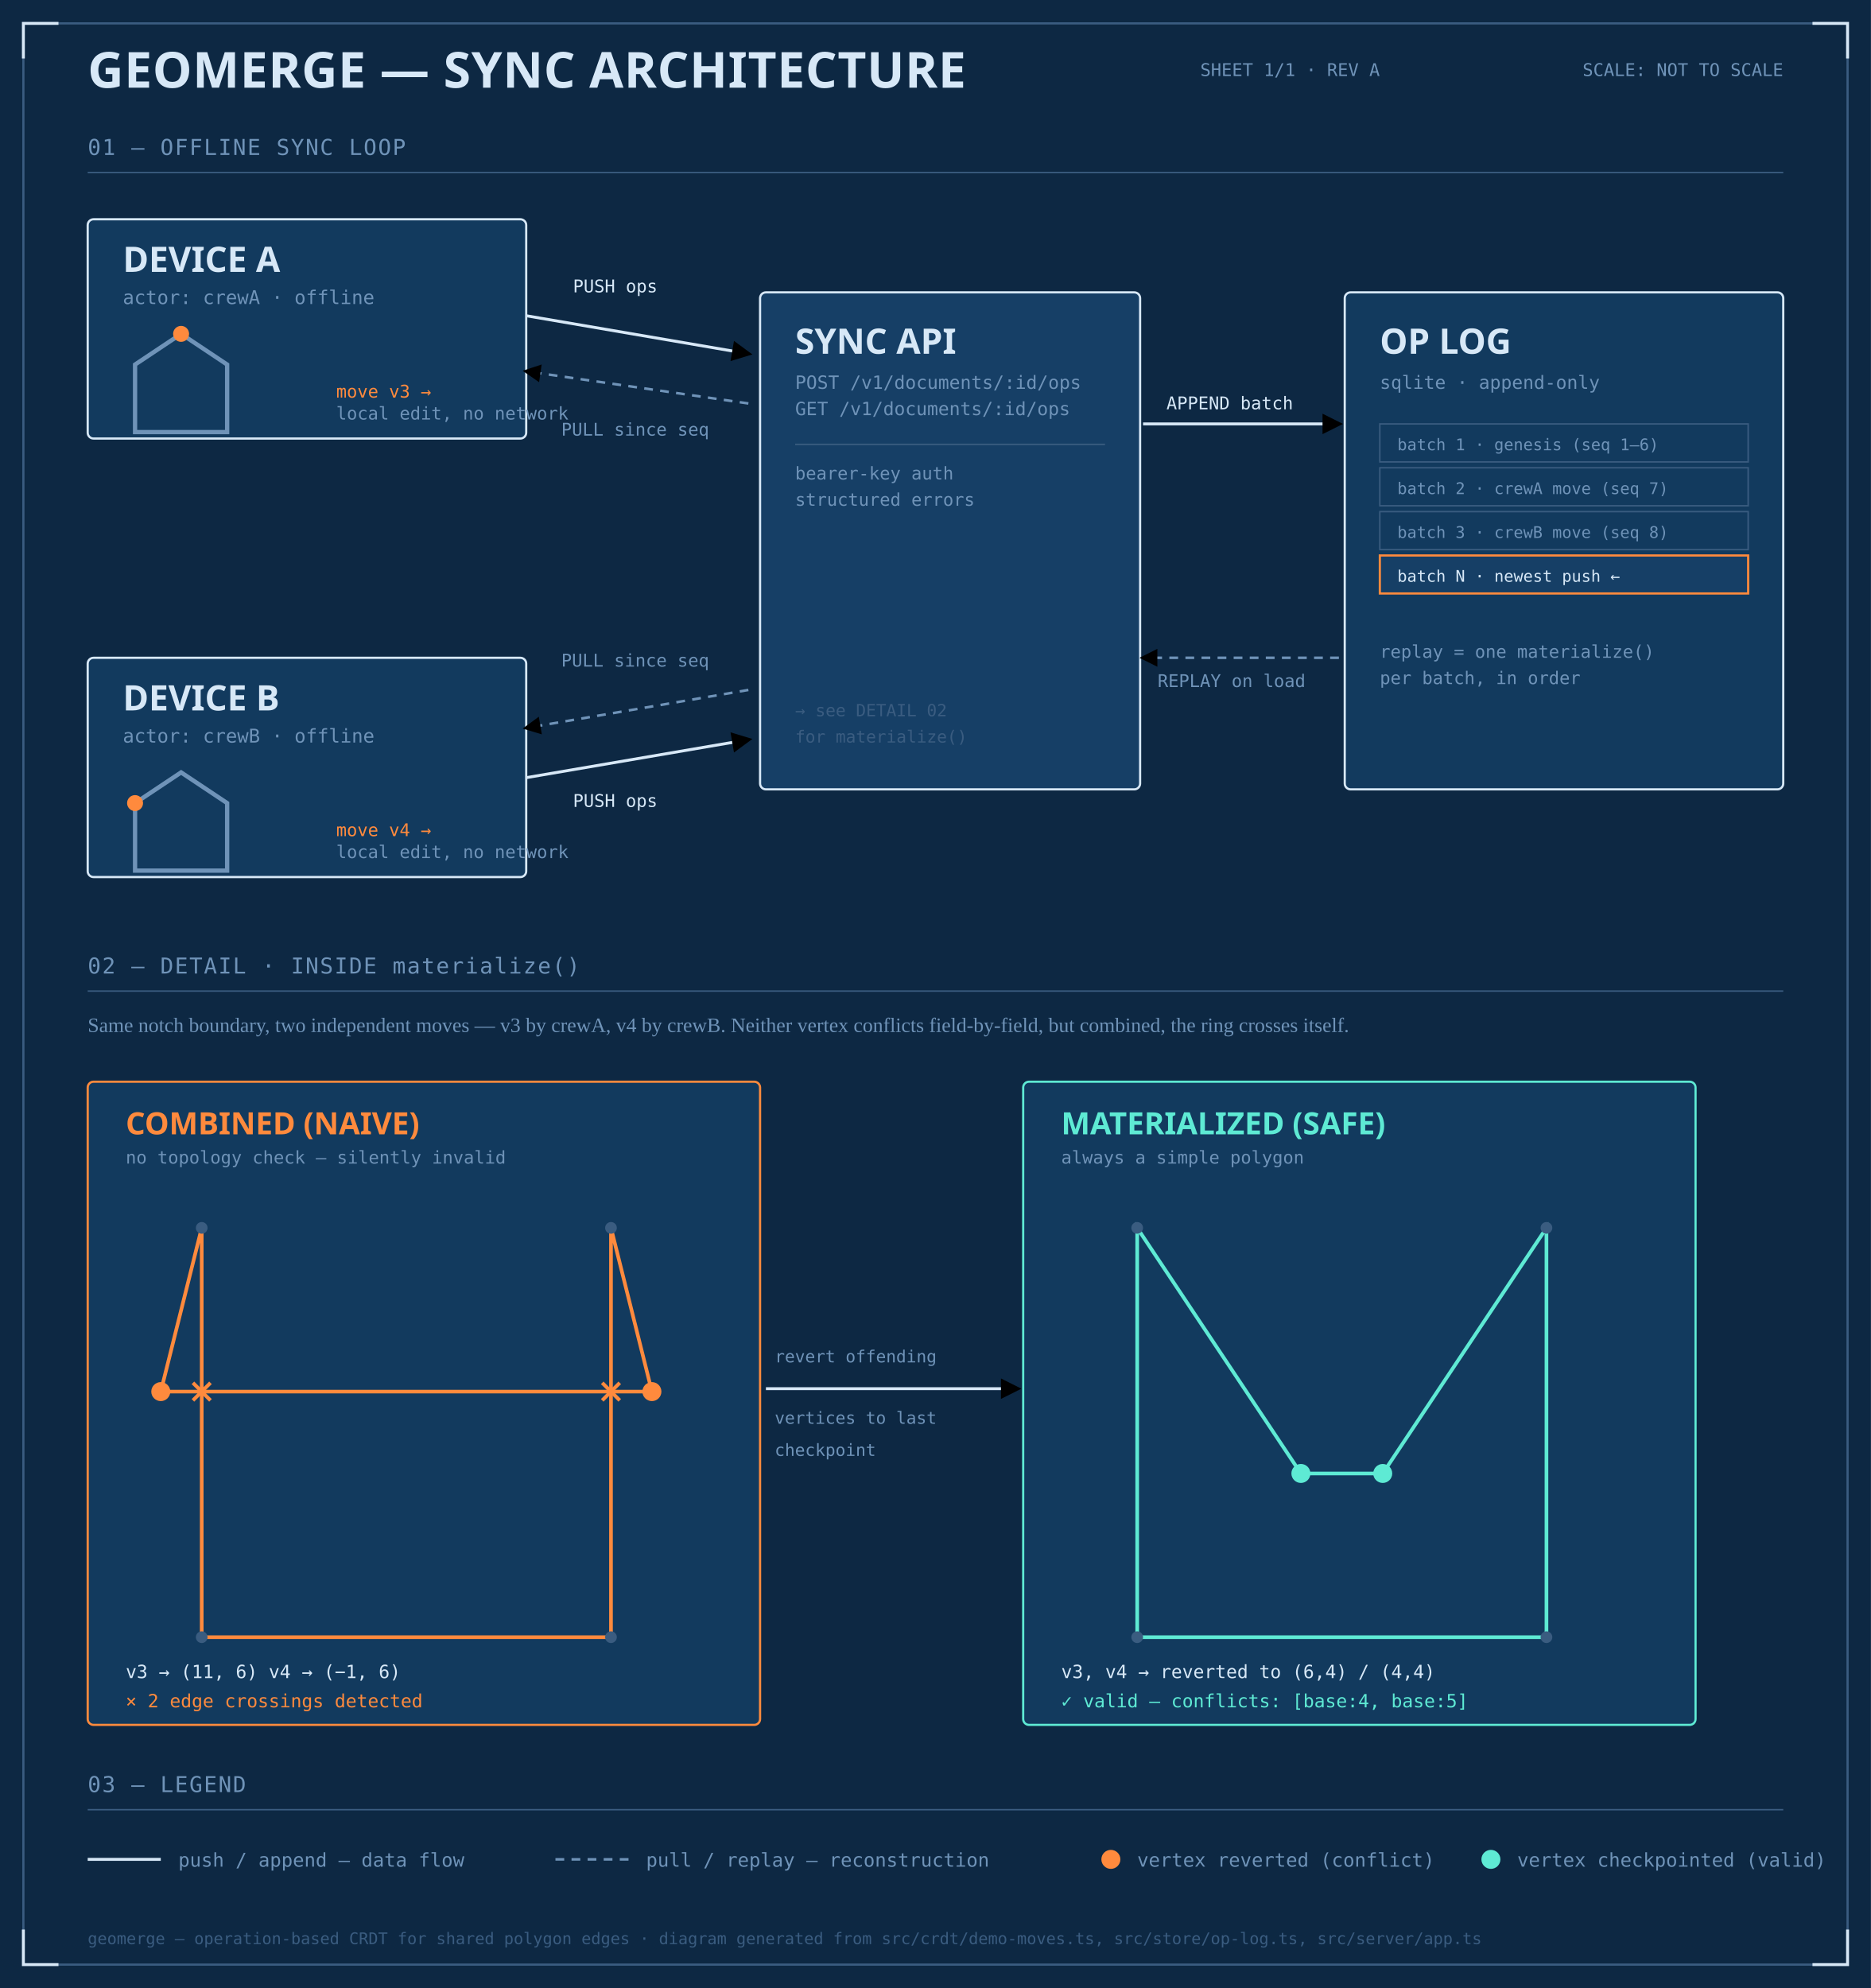
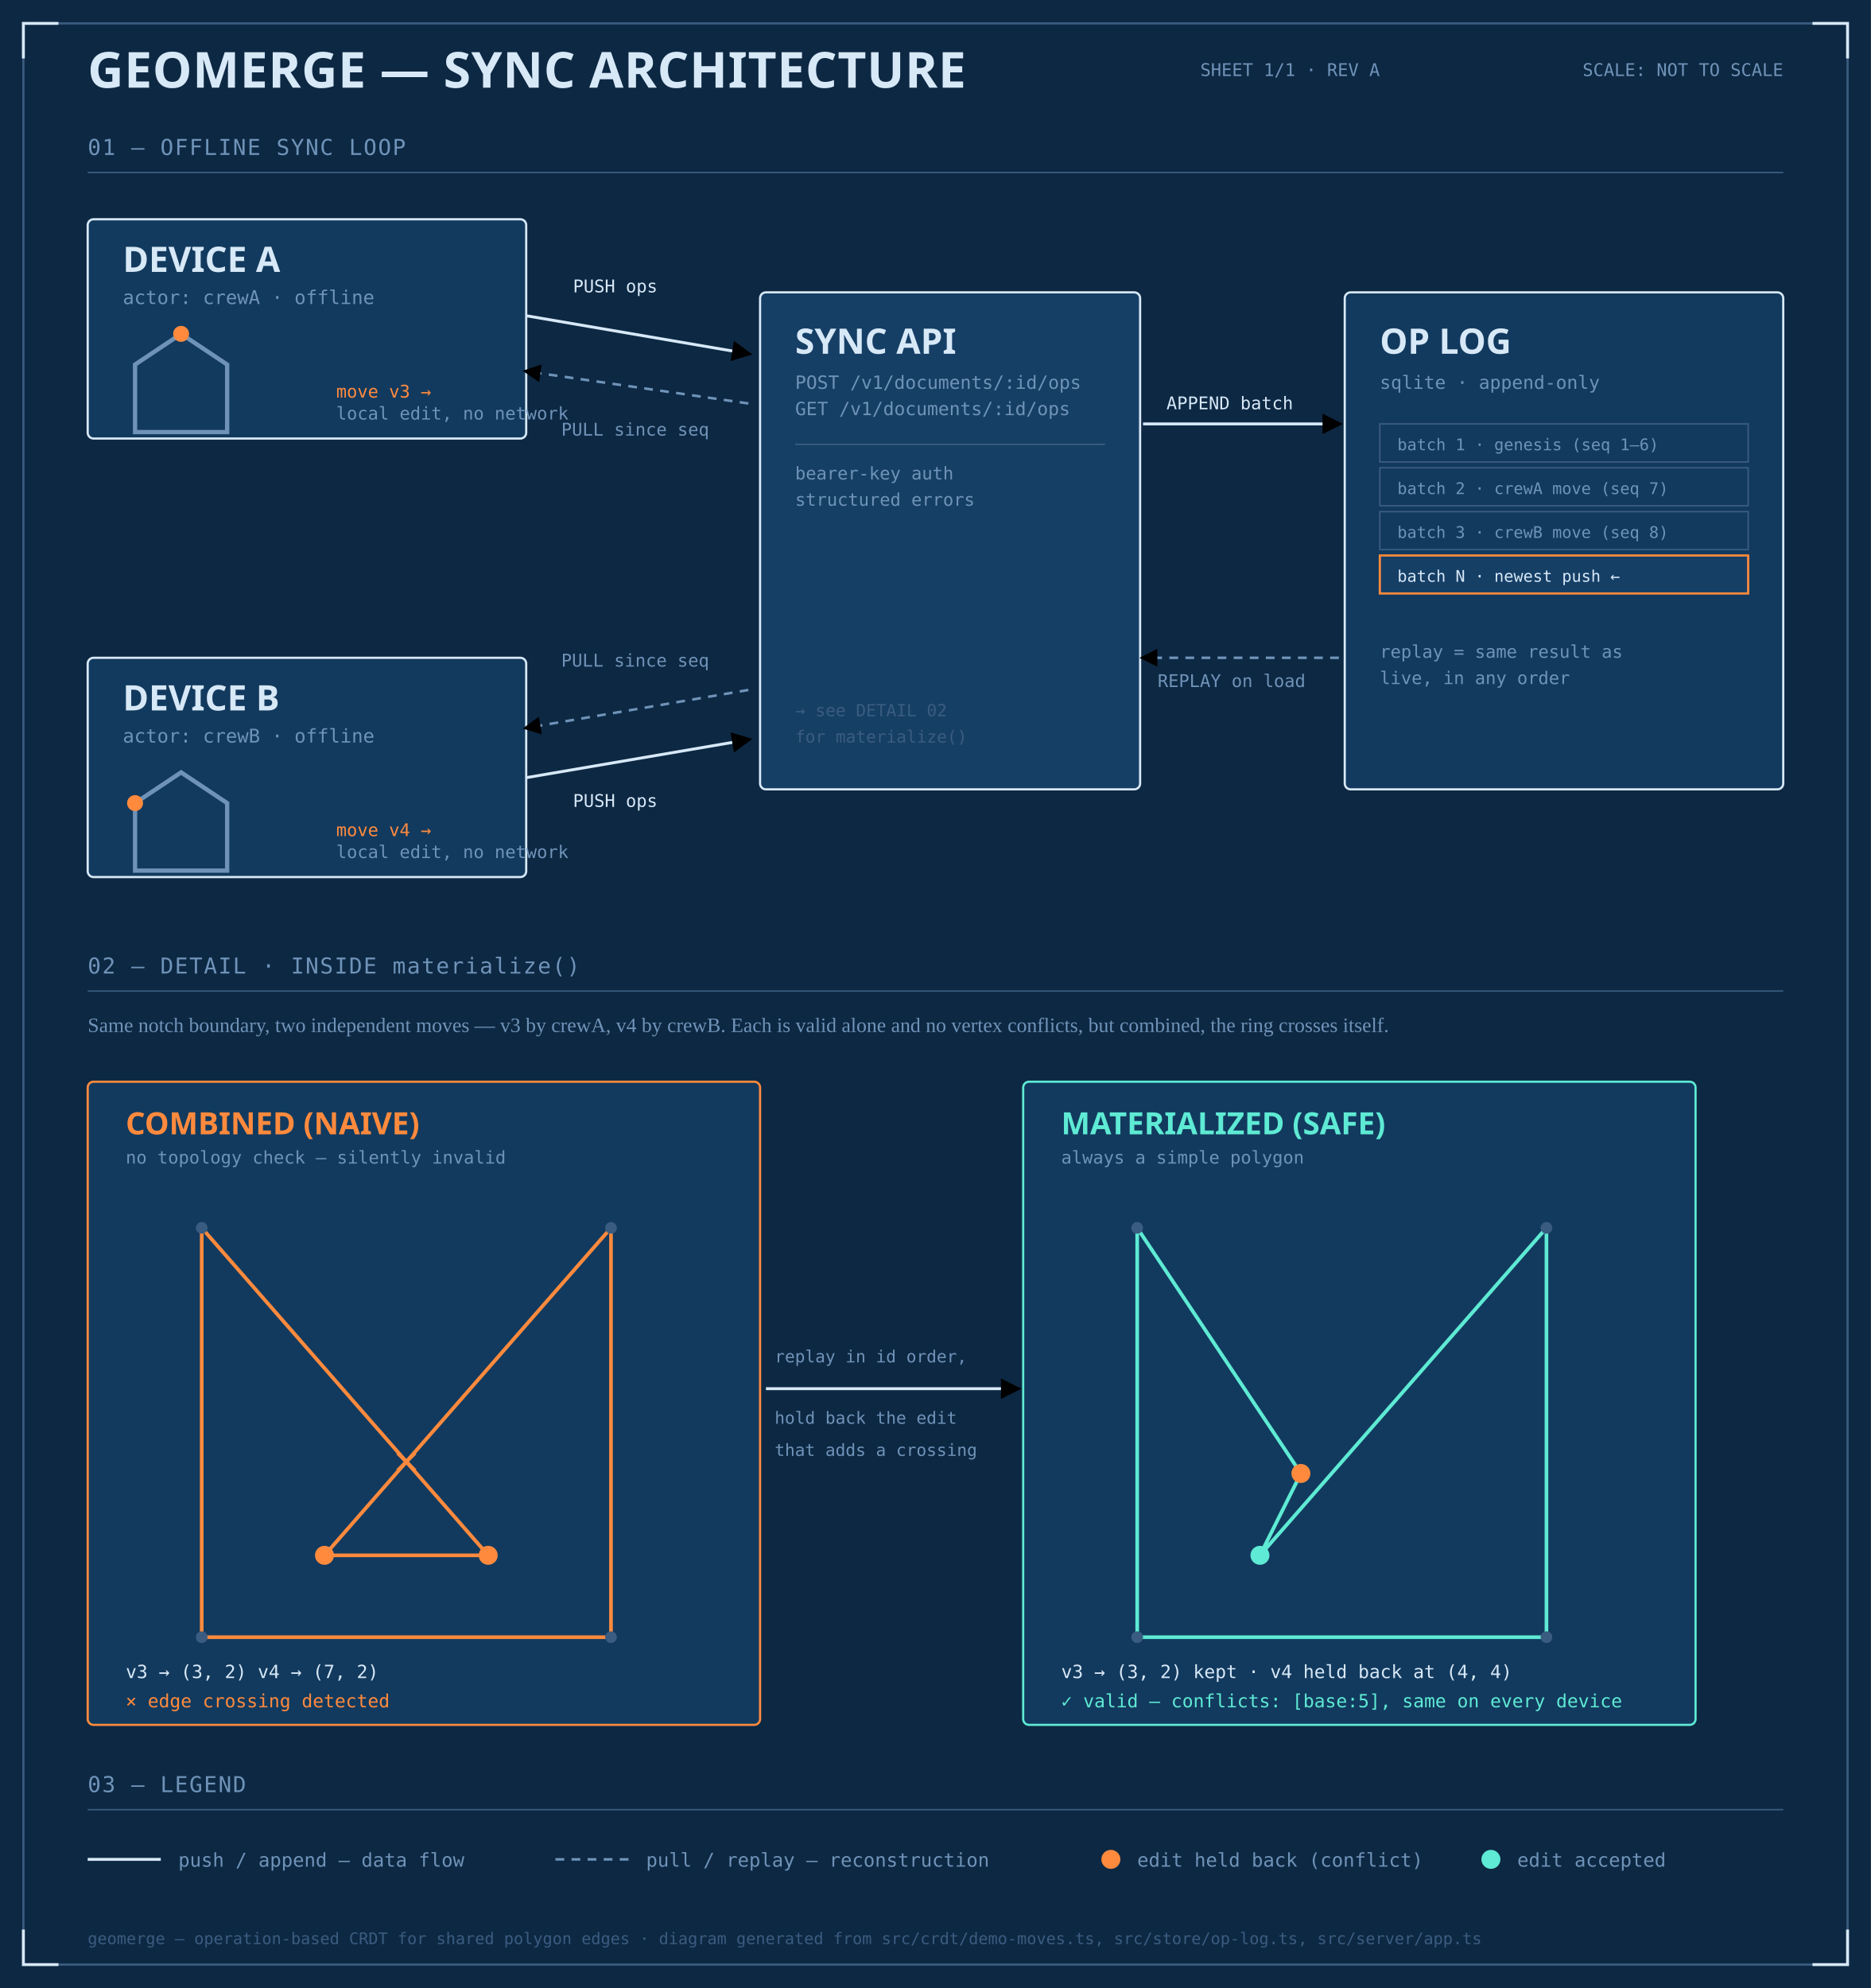
- <svg xmlns="http://www.w3.org/2000/svg" viewBox="0 0 1280 1360" width="1280" height="1360" role="img" aria-label="Diagram: Device A and Device B each hold a local PolygonDocument and edit it offline. Each pushes new ops to the Sync API and pulls ops since its last-seen sequence number. The API appends pushed ops as a batch to the SQLite op log and replays batches to reconstruct state. Detail panel: materialize() compares a naively combined polygon, which self-intersects where two independently-moved vertices cross, against the materialized result, where those same vertices are reverted to their last checkpointed position and listed as conflicts.">
+ <svg xmlns="http://www.w3.org/2000/svg" viewBox="0 0 1280 1360" width="1280" height="1360" role="img" aria-label="Diagram: Device A and Device B each hold a local PolygonDocument and edit it offline. Each pushes new ops to the Sync API and pulls ops since its last-seen sequence number. The API appends pushed ops as a batch to the SQLite op log and replays the log to reconstruct state. Detail panel: materialize() compares a naively combined polygon, which self-intersects where two independently-moved vertices cross, against the materialized result, where edits are replayed in a fixed order and the one that would cause the crossing is held back and listed as a conflict.">
  <defs>
    <style>
      .heading { font-family: "Big Shoulders Display", "Arial Narrow", sans-serif; font-weight: 700; }
      .mono { font-family: "IBM Plex Mono", ui-monospace, "SF Mono", Consolas, monospace; }
      .body { font-family: "Archivo", "Helvetica Neue", Arial, sans-serif; }
    </style>
    <marker id="arrow" viewBox="0 0 10 10" refX="8" refY="5" markerWidth="7" markerHeight="7" orient="auto-start-reverse">
      <path d="M0,0 L10,5 L0,10 z" fill="currentColor" />
    </marker>
  </defs>
  <rect x="0" y="0" width="1280" height="1360" fill="#0d2843" />
  <rect x="16" y="16" width="1248" height="1328" fill="none" stroke="#3a5c80" stroke-width="1.5" />
  <g stroke="#d7e8f7" stroke-width="2">
    <path d="M16,40 V16 H40" fill="none" />
    <path d="M1240,16 H1264 V40" fill="none" />
    <path d="M1264,1320 V1344 H1240" fill="none" />
    <path d="M40,1344 H16 V1320" fill="none" />
  </g>
  <text x="60" y="60" class="heading" font-size="34" fill="#d7e8f7" letter-spacing="0.01em">GEOMERGE — SYNC ARCHITECTURE</text>
  <text x="944" y="52" text-anchor="end" class="mono" font-size="12" fill="#6f93b8">SHEET 1/1 · REV A</text>
  <text x="1220" y="52" text-anchor="end" class="mono" font-size="12" fill="#6f93b8">SCALE: NOT TO SCALE</text>
  <text x="60" y="106" class="mono" font-size="15" fill="#6f93b8" letter-spacing="0.06em">01 — OFFLINE SYNC LOOP</text>
  <line x1="60" y1="118" x2="1220" y2="118" stroke="#3a5c80" stroke-width="1" />
  <rect x="60" y="150" width="300" height="150" rx="4" fill="#123a5e" stroke="#d7e8f7" stroke-width="1.5" />
  <text x="84" y="186" class="heading" font-size="24" fill="#d7e8f7">DEVICE A</text>
  <text x="84" y="208" class="mono" font-size="13" fill="#6f93b8">actor: crewA · offline</text>
  <g transform="translate(84,220) scale(2.1)">
    <polygon points="4,36 34,36 34,14 19,4 4,14" fill="none" stroke="#6f93b8" stroke-width="1.4" />
    <circle cx="19" cy="4" r="2.6" fill="#ff8a3d" />
  </g>
  <text x="230" y="272" class="mono" font-size="12" fill="#ff8a3d">move v3 →</text>
  <text x="230" y="287" class="mono" font-size="12" fill="#6f93b8">local edit, no network</text>
  <rect x="60" y="450" width="300" height="150" rx="4" fill="#123a5e" stroke="#d7e8f7" stroke-width="1.5" />
  <text x="84" y="486" class="heading" font-size="24" fill="#d7e8f7">DEVICE B</text>
  <text x="84" y="508" class="mono" font-size="13" fill="#6f93b8">actor: crewB · offline</text>
  <g transform="translate(84,520) scale(2.1)">
    <polygon points="4,36 34,36 34,14 19,4 4,14" fill="none" stroke="#6f93b8" stroke-width="1.4" />
    <circle cx="4" cy="14" r="2.6" fill="#ff8a3d" />
  </g>
  <text x="230" y="572" class="mono" font-size="12" fill="#ff8a3d">move v4 →</text>
  <text x="230" y="587" class="mono" font-size="12" fill="#6f93b8">local edit, no network</text>
  <rect x="520" y="200" width="260" height="340" rx="4" fill="#163f66" stroke="#d7e8f7" stroke-width="1.5" />
  <text x="544" y="242" class="heading" font-size="24" fill="#d7e8f7">SYNC API</text>
  <text x="544" y="266" class="mono" font-size="12.5" fill="#6f93b8">POST /v1/documents/:id/ops</text>
  <text x="544" y="284" class="mono" font-size="12.5" fill="#6f93b8">GET  /v1/documents/:id/ops</text>
  <line x1="544" y1="304" x2="756" y2="304" stroke="#3a5c80" />
  <text x="544" y="328" class="mono" font-size="12" fill="#6f93b8">bearer-key auth</text>
  <text x="544" y="346" class="mono" font-size="12" fill="#6f93b8">structured errors</text>
  <text x="544" y="490" class="mono" font-size="11.5" fill="#3a5c80">→ see DETAIL 02</text>
  <text x="544" y="508" class="mono" font-size="11.5" fill="#3a5c80">for materialize()</text>
  <rect x="920" y="200" width="300" height="340" rx="4" fill="#123a5e" stroke="#d7e8f7" stroke-width="1.5" />
  <text x="944" y="242" class="heading" font-size="24" fill="#d7e8f7">OP LOG</text>
  <text x="944" y="266" class="mono" font-size="12.5" fill="#6f93b8">sqlite · append-only</text>
  <g>
    <rect x="944" y="290" width="252" height="26" fill="none" stroke="#3a5c80" />
    <rect x="944" y="320" width="252" height="26" fill="none" stroke="#3a5c80" />
    <rect x="944" y="350" width="252" height="26" fill="none" stroke="#3a5c80" />
    <rect x="944" y="380" width="252" height="26" fill="#163f66" stroke="#ff8a3d" stroke-width="1.5" />
    <text x="956" y="308" class="mono" font-size="11" fill="#6f93b8">batch 1 · genesis (seq 1–6)</text>
    <text x="956" y="338" class="mono" font-size="11" fill="#6f93b8">batch 2 · crewA move (seq 7)</text>
    <text x="956" y="368" class="mono" font-size="11" fill="#6f93b8">batch 3 · crewB move (seq 8)</text>
    <text x="956" y="398" class="mono" font-size="11" fill="#d7e8f7">batch N · newest push ←</text>
  </g>
-   <text x="944" y="450" class="mono" font-size="12" fill="#6f93b8">replay = one materialize()</text>
-   <text x="944" y="468" class="mono" font-size="12" fill="#6f93b8">per batch, in order</text>
+   <text x="944" y="450" class="mono" font-size="12" fill="#6f93b8">replay = same result as</text>
+   <text x="944" y="468" class="mono" font-size="12" fill="#6f93b8">live, in any order</text>
  <g stroke="#d7e8f7" stroke-width="2" fill="none" color="#d7e8f7">
    <line x1="360" y1="216" x2="512" y2="242" marker-end="url(#arrow)" />
  </g>
  <text x="392" y="200" class="mono" font-size="12" fill="#d7e8f7">PUSH ops</text>
  <g stroke="#6f93b8" stroke-width="1.75" stroke-dasharray="6 5" fill="none" color="#6f93b8">
    <line x1="512" y1="276" x2="360" y2="254" marker-end="url(#arrow)" />
  </g>
  <text x="384" y="298" class="mono" font-size="12" fill="#6f93b8">PULL since seq</text>
  <g stroke="#d7e8f7" stroke-width="2" fill="none" color="#d7e8f7">
    <line x1="360" y1="532" x2="512" y2="506" marker-end="url(#arrow)" />
  </g>
  <text x="392" y="552" class="mono" font-size="12" fill="#d7e8f7">PUSH ops</text>
  <g stroke="#6f93b8" stroke-width="1.75" stroke-dasharray="6 5" fill="none" color="#6f93b8">
    <line x1="512" y1="472" x2="360" y2="498" marker-end="url(#arrow)" />
  </g>
  <text x="384" y="456" class="mono" font-size="12" fill="#6f93b8">PULL since seq</text>
  <g stroke="#d7e8f7" stroke-width="2" fill="none" color="#d7e8f7">
    <line x1="782" y1="290" x2="916" y2="290" marker-end="url(#arrow)" />
  </g>
  <text x="798" y="280" class="mono" font-size="12" fill="#d7e8f7">APPEND batch</text>
  <g stroke="#6f93b8" stroke-width="1.75" stroke-dasharray="6 5" fill="none" color="#6f93b8">
    <line x1="916" y1="450" x2="782" y2="450" marker-end="url(#arrow)" />
  </g>
  <text x="792" y="470" class="mono" font-size="12" fill="#6f93b8">REPLAY on load</text>
  <text x="60" y="666" class="mono" font-size="15" fill="#6f93b8" letter-spacing="0.06em">02 — DETAIL · INSIDE materialize()</text>
  <line x1="60" y1="678" x2="1220" y2="678" stroke="#3a5c80" stroke-width="1" />
-   <text x="60" y="706" font-size="14" fill="#6f93b8">Same notch boundary, two independent moves — v3 by crewA, v4 by crewB. Neither vertex conflicts field-by-field, but combined, the ring crosses itself.</text>
+   <text x="60" y="706" font-size="14" fill="#6f93b8">Same notch boundary, two independent moves — v3 by crewA, v4 by crewB. Each is valid alone and no vertex conflicts, but combined, the ring crosses itself.</text>
  <rect x="60" y="740" width="460" height="440" rx="4" fill="#123a5e" stroke="#ff8a3d" stroke-width="1.5" />
  <text x="86" y="776" class="heading" font-size="21" fill="#ff8a3d">COMBINED (NAIVE)</text>
  <text x="86" y="796" class="mono" font-size="12" fill="#6f93b8">no topology check — silently invalid</text>
-   <polygon points="138,1120 418,1120 418,840 446,952 110,952 138,840" fill="none" stroke="#ff8a3d" stroke-width="2.5" />
+   <polygon points="138,1120 418,1120 418,840 222,1064 334,1064 138,840" fill="none" stroke="#ff8a3d" stroke-width="2.5" />
  <g fill="#3a5c80">
    <circle cx="138" cy="1120" r="4" />
    <circle cx="418" cy="1120" r="4" />
    <circle cx="418" cy="840" r="4" />
    <circle cx="138" cy="840" r="4" />
  </g>
-   <circle cx="446" cy="952" r="6.5" fill="#ff8a3d" />
-   <circle cx="110" cy="952" r="6.5" fill="#ff8a3d" />
+   <circle cx="222" cy="1064" r="6.5" fill="#ff8a3d" />
+   <circle cx="334" cy="1064" r="6.5" fill="#ff8a3d" />
  <g stroke="#ff8a3d" stroke-width="2.5">
-     <line x1="412" y1="946" x2="424" y2="958" />
-     <line x1="424" y1="946" x2="412" y2="958" />
-     <line x1="132" y1="946" x2="144" y2="958" />
-     <line x1="144" y1="946" x2="132" y2="958" />
+     <line x1="272" y1="994" x2="284" y2="1006" />
+     <line x1="284" y1="994" x2="272" y2="1006" />
  </g>
-   <text x="86" y="1148" class="mono" font-size="12.5" fill="#d7e8f7">v3 → (11, 6)   v4 → (−1, 6)</text>
-   <text x="86" y="1168" class="mono" font-size="12.5" fill="#ff8a3d">⨯ 2 edge crossings detected</text>
+   <text x="86" y="1148" class="mono" font-size="12.5" fill="#d7e8f7">v3 → (3, 2)   v4 → (7, 2)</text>
+   <text x="86" y="1168" class="mono" font-size="12.5" fill="#ff8a3d">⨯ edge crossing detected</text>
  <g stroke="#d7e8f7" stroke-width="2" fill="none" color="#d7e8f7">
    <line x1="524" y1="950" x2="696" y2="950" marker-end="url(#arrow)" />
  </g>
-   <text x="530" y="932" class="mono" font-size="11.5" fill="#6f93b8">revert offending</text>
-   <text x="530" y="974" class="mono" font-size="11.5" fill="#6f93b8">vertices to last</text>
-   <text x="530" y="996" class="mono" font-size="11.5" fill="#6f93b8">checkpoint</text>
+   <text x="530" y="932" class="mono" font-size="11.5" fill="#6f93b8">replay in id order,</text>
+   <text x="530" y="974" class="mono" font-size="11.5" fill="#6f93b8">hold back the edit</text>
+   <text x="530" y="996" class="mono" font-size="11.5" fill="#6f93b8">that adds a crossing</text>
  <rect x="700" y="740" width="460" height="440" rx="4" fill="#123a5e" stroke="#5eead4" stroke-width="1.5" />
  <text x="726" y="776" class="heading" font-size="21" fill="#5eead4">MATERIALIZED (SAFE)</text>
  <text x="726" y="796" class="mono" font-size="12" fill="#6f93b8">always a simple polygon</text>
-   <polygon points="778,1120 1058,1120 1058,840 946,1008 890,1008 778,840" fill="none" stroke="#5eead4" stroke-width="2.5" />
+   <polygon points="778,1120 1058,1120 1058,840 862,1064 890,1008 778,840" fill="none" stroke="#5eead4" stroke-width="2.5" />
  <g fill="#3a5c80">
    <circle cx="778" cy="1120" r="4" />
    <circle cx="1058" cy="1120" r="4" />
    <circle cx="1058" cy="840" r="4" />
    <circle cx="778" cy="840" r="4" />
  </g>
-   <circle cx="946" cy="1008" r="6.5" fill="#5eead4" />
-   <circle cx="890" cy="1008" r="6.5" fill="#5eead4" />
-   <text x="726" y="1148" class="mono" font-size="12.5" fill="#d7e8f7">v3, v4 → reverted to (6,4) / (4,4)</text>
-   <text x="726" y="1168" class="mono" font-size="12.5" fill="#5eead4">✓ valid — conflicts: [base:4, base:5]</text>
+   <circle cx="862" cy="1064" r="6.5" fill="#5eead4" />
+   <circle cx="890" cy="1008" r="6.5" fill="#ff8a3d" />
+   <text x="726" y="1148" class="mono" font-size="12.5" fill="#d7e8f7">v3 → (3, 2) kept · v4 held back at (4, 4)</text>
+   <text x="726" y="1168" class="mono" font-size="12.5" fill="#5eead4">✓ valid — conflicts: [base:5], same on every device</text>
  <text x="60" y="1226" class="mono" font-size="15" fill="#6f93b8" letter-spacing="0.06em">03 — LEGEND</text>
  <line x1="60" y1="1238" x2="1220" y2="1238" stroke="#3a5c80" stroke-width="1" />
  <g stroke="#d7e8f7" stroke-width="2">
    <line x1="60" y1="1272" x2="110" y2="1272" />
  </g>
  <text x="122" y="1277" class="mono" font-size="13" fill="#6f93b8">push / append — data flow</text>
  <g stroke="#6f93b8" stroke-width="1.75" stroke-dasharray="6 5">
    <line x1="380" y1="1272" x2="430" y2="1272" />
  </g>
  <text x="442" y="1277" class="mono" font-size="13" fill="#6f93b8">pull / replay — reconstruction</text>
  <circle cx="760" cy="1272" r="6.5" fill="#ff8a3d" />
-   <text x="778" y="1277" class="mono" font-size="13" fill="#6f93b8">vertex reverted (conflict)</text>
+   <text x="778" y="1277" class="mono" font-size="13" fill="#6f93b8">edit held back (conflict)</text>
  <circle cx="1020" cy="1272" r="6.5" fill="#5eead4" />
-   <text x="1038" y="1277" class="mono" font-size="13" fill="#6f93b8">vertex checkpointed (valid)</text>
+   <text x="1038" y="1277" class="mono" font-size="13" fill="#6f93b8">edit accepted</text>
  <text x="60" y="1330" class="mono" font-size="11" fill="#3a5c80">geomerge — operation-based CRDT for shared polygon edges · diagram generated from src/crdt/demo-moves.ts, src/store/op-log.ts, src/server/app.ts</text>
</svg>
